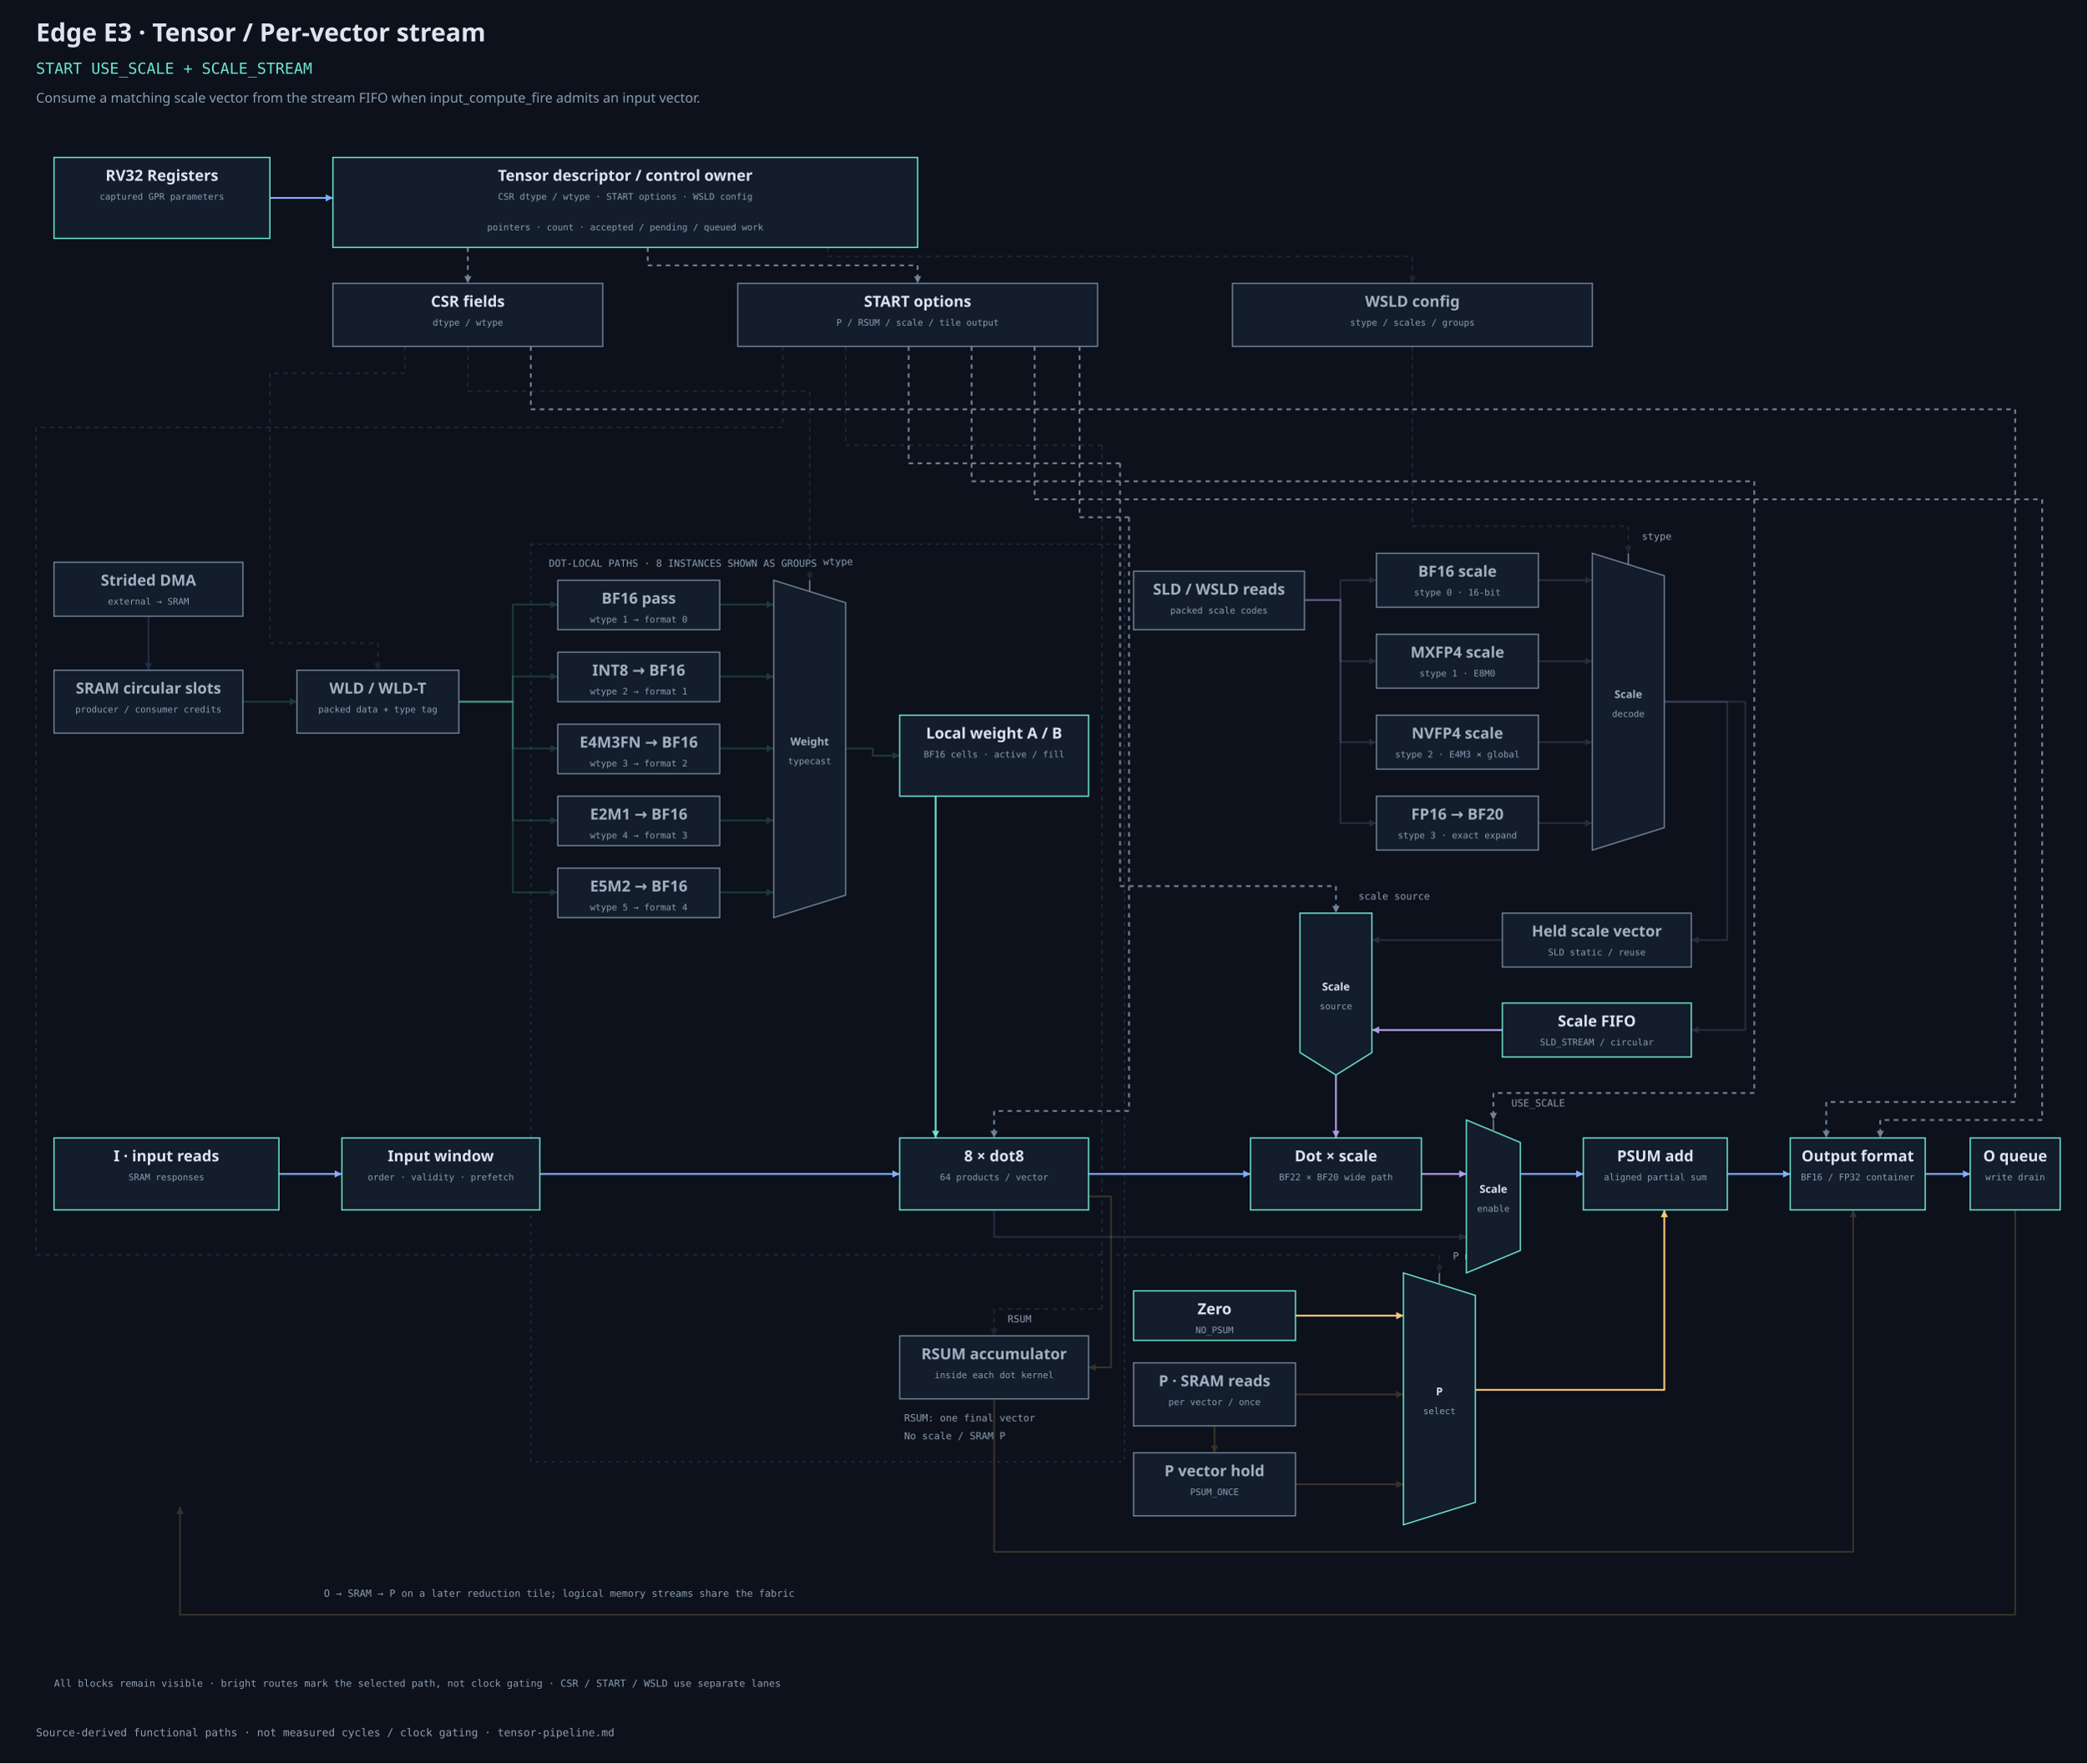
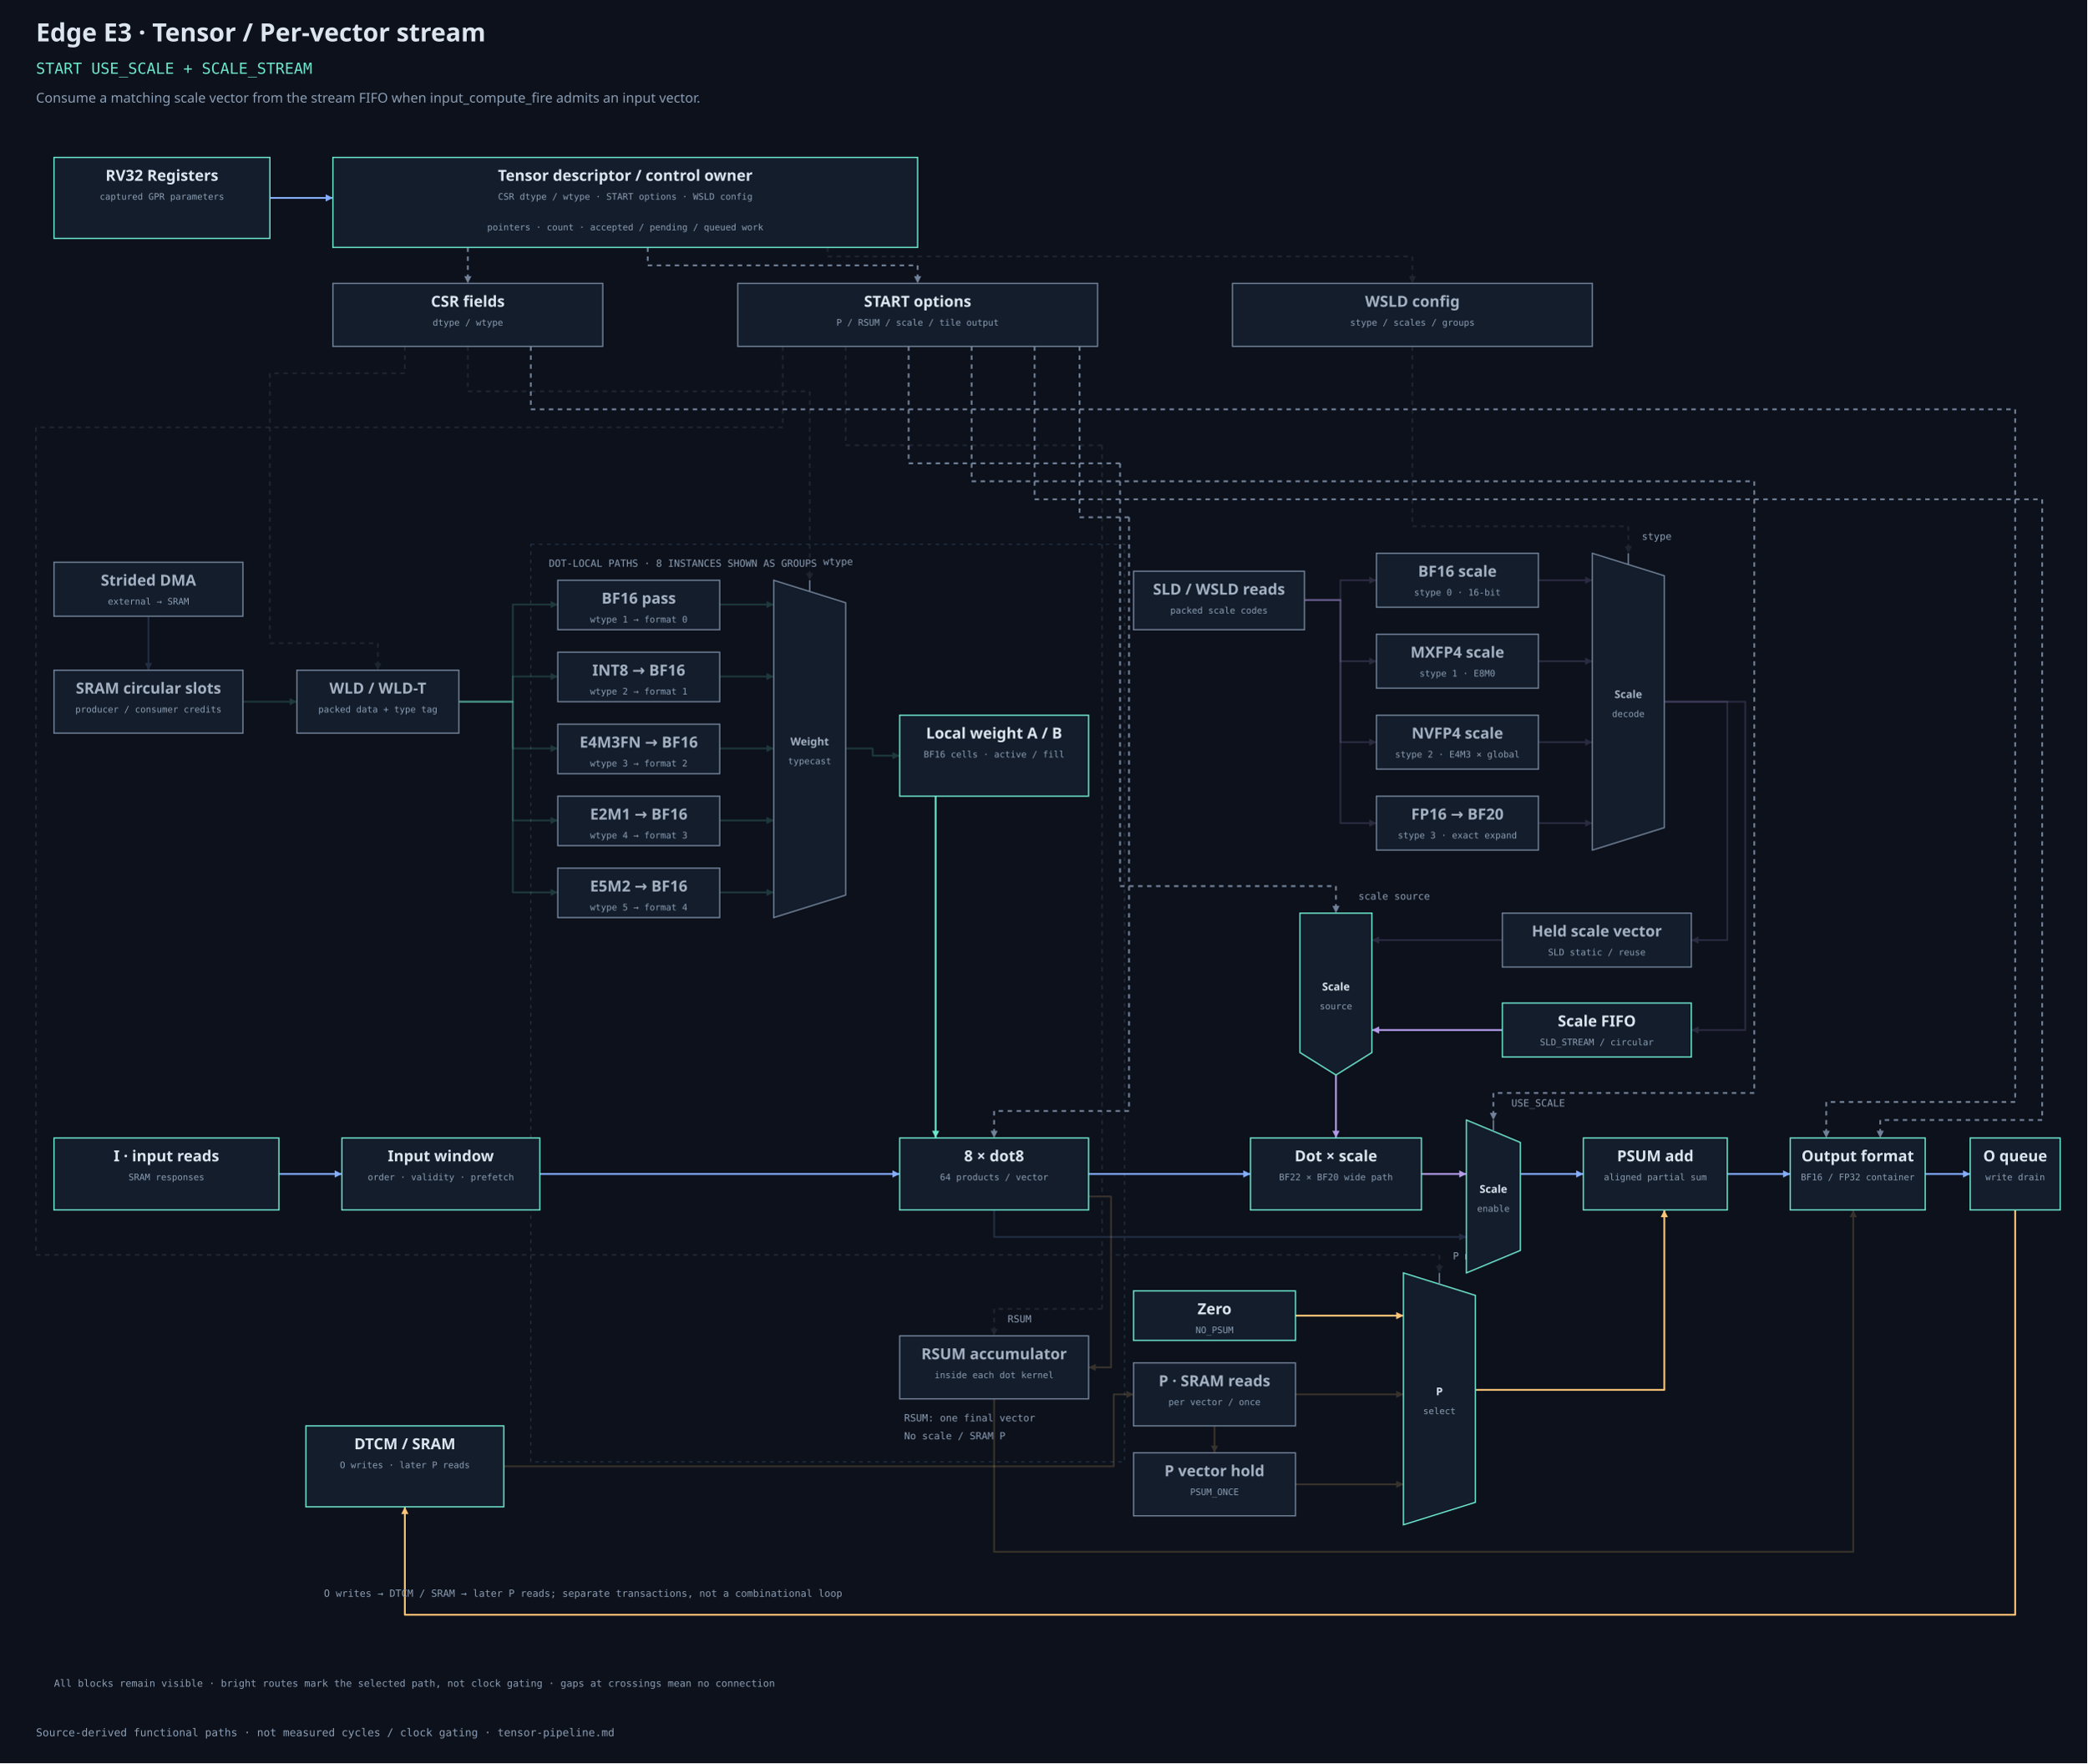
<svg xmlns="http://www.w3.org/2000/svg" width="2320" height="1960" viewBox="0 0 2320 1960">
  <rect width="2320" height="1960" fill="#0c111b" />
  <text x="40" y="46" fill="#dce5f0" font-family="sans-serif" font-size="28" font-weight="700">Edge E3 · Tensor / Per-vector stream</text>
  <text x="40" y="82" fill="#6ee7cf" font-family="monospace" font-size="17">START USE_SCALE + SCALE_STREAM</text>
  <text x="40" y="114" fill="#8c9eb5" font-family="sans-serif" font-size="15">Consume a matching scale vector from the stream FIFO when input_compute_fire admits an input vector.</text>
  <svg x="20" y="135" width="2280" height="1760" viewBox="0 0 2280 1760" role="img" aria-labelledby="tensor-svg-title tensor-svg-desc">
    <style>.tensor-bg{fill:var(--bg,#0c111b)}.tensor-memory{fill:none;stroke:var(--rule,#29394e);stroke-dasharray:4 5}.tensor-title{font:600 17px sans-serif;fill:var(--ink,#dce5f0)}.tensor-sub{font:10px monospace;fill:var(--muted,#8c9eb5)}.tensor-caption{font:11px monospace;fill:var(--muted,#8c9eb5)}.tensor-box{fill:var(--panel,#131d2b);stroke:var(--ink,#dce5f0);stroke-width:1.4}.tensor-wire{fill:none;stroke-width:2;stroke-linejoin:round}.tensor-data{stroke:#85adff}.tensor-weight{stroke:#6ee7cf}.tensor-psum{stroke:#ffc578}.tensor-optional{stroke:#b39be8}.tensor-control{stroke:#718198;stroke-dasharray:5 5}.tensor-arrow-data{fill:#85adff}.tensor-arrow-weight{fill:#6ee7cf}.tensor-arrow-psum{fill:#ffc578}.tensor-arrow-optional{fill:#b39be8}.tensor-arrow-control{fill:#718198}[data-tensor-node]{opacity:1}[data-tensor-path]{opacity:.18}[data-tensor-path].is-active{opacity:1}[data-tensor-node]:not(.is-active) .tensor-box{stroke:var(--muted,#718198)}[data-tensor-node]:not(.is-active) .tensor-title{fill:var(--muted,#a4b1c3)}[data-tensor-node]:not(.is-active) .tensor-sub{fill:var(--muted,#8c9eb5)}.tensor-mux-title{font-size:12px}.tensor-control-source .tensor-box{stroke:#718198!important}.tensor-control-port{stroke:#718198;stroke-width:1.5;fill:none}.is-active .tensor-box{stroke:#6ee7cf}</style>
    <defs>
      <marker id="tensor-arrow-data" viewBox="0 0 8 8" refX="8" refY="4" markerWidth="8" markerHeight="8" markerUnits="userSpaceOnUse" orient="auto">
        <path d="M0 0L8 4L0 8Z" class="tensor-arrow-data" />
      </marker>
      <marker id="tensor-arrow-weight" viewBox="0 0 8 8" refX="8" refY="4" markerWidth="8" markerHeight="8" markerUnits="userSpaceOnUse" orient="auto">
        <path d="M0 0L8 4L0 8Z" class="tensor-arrow-weight" />
      </marker>
      <marker id="tensor-arrow-psum" viewBox="0 0 8 8" refX="8" refY="4" markerWidth="8" markerHeight="8" markerUnits="userSpaceOnUse" orient="auto">
        <path d="M0 0L8 4L0 8Z" class="tensor-arrow-psum" />
      </marker>
      <marker id="tensor-arrow-optional" viewBox="0 0 8 8" refX="8" refY="4" markerWidth="8" markerHeight="8" markerUnits="userSpaceOnUse" orient="auto">
        <path d="M0 0L8 4L0 8Z" class="tensor-arrow-optional" />
      </marker>
      <marker id="tensor-arrow-control" viewBox="0 0 8 8" refX="8" refY="4" markerWidth="8" markerHeight="8" markerUnits="userSpaceOnUse" orient="auto">
        <path d="M0 0L8 4L0 8Z" class="tensor-arrow-control" />
      </marker>
    </defs>
    <rect class="tensor-bg" width="2280" height="1760" />
    <rect class="tensor-memory" x="570" y="470" width="660" height="1020" />
    <text class="tensor-caption" x="590" y="495">DOT-LOCAL PATHS · 8 INSTANCES SHOWN AS GROUPS</text>
    <text class="tensor-caption" x="895" y="493">wtype</text>
    <text class="tensor-caption" x="1805" y="465">stype</text>
    <text class="tensor-caption" x="1660" y="1095">USE_SCALE</text>
    <text class="tensor-caption" x="1490" y="865">scale source</text>
    <text class="tensor-caption" x="1595" y="1265">P mode</text>
    <text class="tensor-caption" x="1100" y="1335">RSUM</text>
    <path data-tensor-path="gpr-owner" class="tensor-wire tensor-data is-active" d="M280 85H350" marker-end="url(#tensor-arrow-data)" />
    <g data-tensor-path="ctrl-wld" class="tensor-wire tensor-control ">
      <path d="M430 250L430 280M430 280L280 280M280 280L280 580M280 580L400 580M400 580L400 610" />
      <path d="M400 602L400 610" marker-end="url(#tensor-arrow-control)" />
    </g>
    <g data-tensor-path="ctrl-weight" class="tensor-wire tensor-control ">
      <path d="M500 250L500 300M500 300L880 300M880 300L880 510" />
      <path d="M880 502L880 510" marker-end="url(#tensor-arrow-control)" />
    </g>
    <g data-tensor-path="ctrl-psum" class="tensor-wire tensor-control ">
      <path d="M850 250L850 340M850 340L20 340M20 340L20 1260M20 1260L1210 1260M1220 1260L1580 1260M1580 1260L1580 1280" />
      <path d="M1580 1272L1580 1280" marker-end="url(#tensor-arrow-control)" />
    </g>
    <g data-tensor-path="ctrl-rsum" class="tensor-wire tensor-control ">
      <path d="M920 250L920 360M920 360L1205 360M1205 360L1205 1165M1205 1175L1205 1190M1205 1200L1205 1235M1205 1245L1205 1320M1205 1320L1085 1320M1085 1320L1085 1350" />
      <path d="M1085 1342L1085 1350" marker-end="url(#tensor-arrow-control)" />
    </g>
    <g data-tensor-path="ctrl-scale" class="tensor-wire tensor-control is-active">
      <path d="M990 250L990 380M990 380L1225 380M1225 380L1225 850M1225 850L1465 850M1465 850L1465 880" />
      <path d="M1465 872L1465 880" marker-end="url(#tensor-arrow-control)" />
    </g>
    <g data-tensor-path="ctrl-enable" class="tensor-wire tensor-control is-active">
      <path d="M1060 250L1060 400M1060 400L1930 400M1930 400L1930 1080M1930 1080L1640 1080M1640 1080L1640 1110" />
      <path d="M1640 1102L1640 1110" marker-end="url(#tensor-arrow-control)" />
    </g>
    <g data-tensor-path="ctrl-stype" class="tensor-wire tensor-control ">
      <path d="M1550 250L1550 450M1550 450L1790 450M1790 450L1790 480" />
      <path d="M1790 472L1790 480" marker-end="url(#tensor-arrow-control)" />
    </g>
    <g data-tensor-path="ctrl-format" class="tensor-wire tensor-control is-active">
      <path d="M570 250L570 320M570 320L2220 320M2220 320L2220 1090M2220 1090L2010 1090M2010 1090L2010 1130" />
      <path d="M2010 1122L2010 1130" marker-end="url(#tensor-arrow-control)" />
    </g>
    <g data-tensor-path="owner-dot" class="tensor-wire tensor-control is-active">
      <path d="M1180 250L1180 440M1180 440L1235 440M1235 440L1235 1100M1235 1100L1085 1100M1085 1100L1085 1130" />
      <path d="M1085 1122L1085 1130" marker-end="url(#tensor-arrow-control)" />
    </g>
    <path data-tensor-path="dma-ring" class="tensor-wire tensor-data " d="M145 550L145 610" marker-end="url(#tensor-arrow-data)" />
    <path data-tensor-path="ring-wld" class="tensor-wire tensor-weight " d="M250 645L310 645" marker-end="url(#tensor-arrow-weight)" />
    <path data-tensor-path="weights" class="tensor-wire tensor-weight is-active" d="M1020 750L1020 1130" marker-end="url(#tensor-arrow-weight)" />
    <path data-tensor-path="input-window" class="tensor-wire tensor-data is-active" d="M290 1170L360 1170" marker-end="url(#tensor-arrow-data)" />
    <path data-tensor-path="window-dot" class="tensor-wire tensor-data is-active" d="M580 1170L980 1170" marker-end="url(#tensor-arrow-data)" />
    <path data-tensor-path="dot-post" class="tensor-wire tensor-data is-active" d="M1190 1170L1370 1170" marker-end="url(#tensor-arrow-data)" />
    <path data-tensor-path="scale-product" class="tensor-wire tensor-optional is-active" d="M1560 1170L1610 1170" marker-end="url(#tensor-arrow-optional)" />
    <path data-tensor-path="scale-bypass" class="tensor-wire tensor-data " d="M1085 1210L1085 1240L1610 1240" marker-end="url(#tensor-arrow-data)" />
    <path data-tensor-path="scaled-to-post" class="tensor-wire tensor-data is-active" d="M1670 1170L1740 1170" marker-end="url(#tensor-arrow-data)" />
    <path data-tensor-path="post-output" class="tensor-wire tensor-data is-active" d="M1900 1170L1970 1170" marker-end="url(#tensor-arrow-data)" />
    <path data-tensor-path="format-output" class="tensor-wire tensor-data is-active" d="M2120 1170L2170 1170" marker-end="url(#tensor-arrow-data)" />
    <path data-tensor-path="rsum-merge" class="tensor-wire tensor-psum " d="M1190 1195L1215 1195L1215 1385L1190 1385" marker-end="url(#tensor-arrow-psum)" />
    <path data-tensor-path="rsum-output" class="tensor-wire tensor-psum " d="M1085 1420L1085 1590L2040 1590L2040 1210" marker-end="url(#tensor-arrow-psum)" />
    <path data-tensor-path="static-scale" class="tensor-wire tensor-optional " d="M1650 910L1505 910" marker-end="url(#tensor-arrow-optional)" />
    <path data-tensor-path="stream-scale" class="tensor-wire tensor-optional is-active" d="M1650 1010L1505 1010" marker-end="url(#tensor-arrow-optional)" />
    <path data-tensor-path="scale" class="tensor-wire tensor-optional is-active" d="M1465 1060L1465 1130" marker-end="url(#tensor-arrow-optional)" />
    <path data-tensor-path="sld-static" class="tensor-wire tensor-optional " d="M1830 645L1900 645L1900 910L1860 910" marker-end="url(#tensor-arrow-optional)" />
    <path data-tensor-path="sld-stream" class="tensor-wire tensor-optional " d="M1830 645L1920 645L1920 1010L1860 1010" marker-end="url(#tensor-arrow-optional)" />
    <path data-tensor-path="zero-p" class="tensor-wire tensor-psum is-active" d="M1420 1327.5L1540 1327.5" marker-end="url(#tensor-arrow-psum)" />
    <path data-tensor-path="read-hold" class="tensor-wire tensor-psum " d="M1330 1450L1330 1480" marker-end="url(#tensor-arrow-psum)" />
    <path data-tensor-path="hold-p" class="tensor-wire tensor-psum " d="M1420 1515L1540 1515" marker-end="url(#tensor-arrow-psum)" />
    <path data-tensor-path="stream-p" class="tensor-wire tensor-psum " d="M1420 1415L1540 1415" marker-end="url(#tensor-arrow-psum)" />
    <path data-tensor-path="psum-post" class="tensor-wire tensor-psum is-active" d="M1620 1410L1830 1410L1830 1210" marker-end="url(#tensor-arrow-psum)" />
-     <path data-tensor-path="writeback" class="tensor-wire tensor-psum " d="M2220 1210L2220 1660L180 1660L180 1540" marker-end="url(#tensor-arrow-psum)" />
+     <path data-tensor-path="writeback" class="tensor-wire tensor-psum is-active" d="M2220 1210L2220 1660L430 1660L430 1540" marker-end="url(#tensor-arrow-psum)" />
+     <path data-tensor-path="sram-psum" class="tensor-wire tensor-psum " d="M540 1495L1218 1495L1218 1415L1240 1415" marker-end="url(#tensor-arrow-psum)" />
    <path data-tensor-path="wld-bf16" class="tensor-wire tensor-weight " d="M490 645L550 645L550 537L600 537" marker-end="url(#tensor-arrow-weight)" />
    <path data-tensor-path="cast-bf16" class="tensor-wire tensor-weight " d="M780 537L840 537" marker-end="url(#tensor-arrow-weight)" />
    <path data-tensor-path="wld-int8" class="tensor-wire tensor-weight " d="M490 645L550 645L550 617L600 617" marker-end="url(#tensor-arrow-weight)" />
    <path data-tensor-path="cast-int8" class="tensor-wire tensor-weight " d="M780 617L840 617" marker-end="url(#tensor-arrow-weight)" />
    <path data-tensor-path="wld-e4m3" class="tensor-wire tensor-weight " d="M490 645L550 645L550 697L600 697" marker-end="url(#tensor-arrow-weight)" />
    <path data-tensor-path="cast-e4m3" class="tensor-wire tensor-weight " d="M780 697L840 697" marker-end="url(#tensor-arrow-weight)" />
    <path data-tensor-path="wld-fp4" class="tensor-wire tensor-weight " d="M490 645L550 645L550 777L600 777" marker-end="url(#tensor-arrow-weight)" />
    <path data-tensor-path="cast-fp4" class="tensor-wire tensor-weight " d="M780 777L840 777" marker-end="url(#tensor-arrow-weight)" />
    <path data-tensor-path="wld-e5m2" class="tensor-wire tensor-weight " d="M490 645L550 645L550 857L600 857" marker-end="url(#tensor-arrow-weight)" />
    <path data-tensor-path="cast-e5m2" class="tensor-wire tensor-weight " d="M780 857L840 857" marker-end="url(#tensor-arrow-weight)" />
    <path data-tensor-path="wld-banks" class="tensor-wire tensor-weight " d="M920 697L950 697L950 705L980 705" marker-end="url(#tensor-arrow-weight)" />
    <path data-tensor-path="sld-bf16" class="tensor-wire tensor-optional " d="M1430 532L1470 532L1470 510L1510 510" marker-end="url(#tensor-arrow-optional)" />
    <path data-tensor-path="decode-bf16" class="tensor-wire tensor-optional " d="M1690 510L1750 510" marker-end="url(#tensor-arrow-optional)" />
    <path data-tensor-path="sld-mx" class="tensor-wire tensor-optional " d="M1430 532L1470 532L1470 600L1510 600" marker-end="url(#tensor-arrow-optional)" />
    <path data-tensor-path="decode-mx" class="tensor-wire tensor-optional " d="M1690 600L1750 600" marker-end="url(#tensor-arrow-optional)" />
    <path data-tensor-path="sld-nv" class="tensor-wire tensor-optional " d="M1430 532L1470 532L1470 690L1510 690" marker-end="url(#tensor-arrow-optional)" />
    <path data-tensor-path="decode-nv" class="tensor-wire tensor-optional " d="M1690 690L1750 690" marker-end="url(#tensor-arrow-optional)" />
    <path data-tensor-path="sld-fp16" class="tensor-wire tensor-optional " d="M1430 532L1470 532L1470 780L1510 780" marker-end="url(#tensor-arrow-optional)" />
    <path data-tensor-path="decode-fp16" class="tensor-wire tensor-optional " d="M1690 780L1750 780" marker-end="url(#tensor-arrow-optional)" />
    <g data-tensor-path="owner-csr" class="tensor-wire tensor-control is-active">
      <path d="M500 140L500 180" />
      <path d="M500 172L500 180" marker-end="url(#tensor-arrow-control)" />
    </g>
    <g data-tensor-path="owner-start" class="tensor-wire tensor-control is-active">
      <path d="M700 140L700 160M700 160L1000 160M1000 160L1000 180" />
      <path d="M1000 172L1000 180" marker-end="url(#tensor-arrow-control)" />
    </g>
    <g data-tensor-path="owner-wsld" class="tensor-wire tensor-control ">
      <path d="M900 140L900 150M900 150L1550 150M1550 150L1550 180" />
      <path d="M1550 172L1550 180" marker-end="url(#tensor-arrow-control)" />
    </g>
    <g data-tensor-path="ctrl-tile-format" class="tensor-wire tensor-control is-active">
      <path d="M1130 250L1130 420M1130 420L2250 420M2250 420L2250 1110M2250 1110L2070 1110M2070 1110L2070 1130" />
      <path d="M2070 1122L2070 1130" marker-end="url(#tensor-arrow-control)" />
    </g>
    <g data-tensor-node="gpr" class="is-active " role="button" tabindex="0" aria-label="RV32 Registers: explore this path">
      <rect class="tensor-box" x="40" y="40" width="240" height="90" />
      <text class="tensor-title " x="160" y="66" text-anchor="middle">RV32 Registers</text>
      <text class="tensor-sub" x="160" y="87" text-anchor="middle">captured GPR parameters</text>
    </g>
    <g data-tensor-node="owner" class="is-active " role="button" tabindex="0" aria-label="Tensor descriptor / control owner: explore this path">
      <rect class="tensor-box" x="350" y="40" width="650" height="100" />
      <text class="tensor-title " x="675" y="66" text-anchor="middle">Tensor descriptor / control owner</text>
      <text class="tensor-sub" x="675" y="87" text-anchor="middle">CSR dtype / wtype · START options · WSLD config</text>
      <text class="tensor-sub" x="675" y="121" text-anchor="middle">pointers · count · accepted / pending / queued work</text>
    </g>
    <g data-tensor-node="dma" class=" " role="button" tabindex="0" aria-label="Strided DMA: explore this path">
      <rect class="tensor-box" x="40" y="490" width="210" height="60" />
      <text class="tensor-title " x="145" y="516" text-anchor="middle">Strided DMA</text>
      <text class="tensor-sub" x="145" y="537" text-anchor="middle">external → SRAM</text>
    </g>
    <g data-tensor-node="ring" class=" " role="button" tabindex="0" aria-label="SRAM circular slots: explore this path">
      <rect class="tensor-box" x="40" y="610" width="210" height="70" />
      <text class="tensor-title " x="145" y="636" text-anchor="middle">SRAM circular slots</text>
      <text class="tensor-sub" x="145" y="657" text-anchor="middle">producer / consumer credits</text>
    </g>
    <g data-tensor-node="wld" class=" " role="button" tabindex="0" aria-label="WLD / WLD-T: explore this path">
      <rect class="tensor-box" x="310" y="610" width="180" height="70" />
      <text class="tensor-title " x="400" y="636" text-anchor="middle">WLD / WLD-T</text>
      <text class="tensor-sub" x="400" y="657" text-anchor="middle">packed data + type tag</text>
    </g>
    <g data-tensor-node="w-bf16" class=" " role="button" tabindex="0" aria-label="BF16 pass: explore this path">
      <rect class="tensor-box" x="600" y="510" width="180" height="55" />
      <text class="tensor-title " x="690" y="536" text-anchor="middle">BF16 pass</text>
      <text class="tensor-sub" x="690" y="557" text-anchor="middle">wtype 1 → format 0</text>
    </g>
    <g data-tensor-node="w-int8" class=" " role="button" tabindex="0" aria-label="INT8 → BF16: explore this path">
      <rect class="tensor-box" x="600" y="590" width="180" height="55" />
      <text class="tensor-title " x="690" y="616" text-anchor="middle">INT8 → BF16</text>
      <text class="tensor-sub" x="690" y="637" text-anchor="middle">wtype 2 → format 1</text>
    </g>
    <g data-tensor-node="w-e4m3" class=" " role="button" tabindex="0" aria-label="E4M3FN → BF16: explore this path">
      <rect class="tensor-box" x="600" y="670" width="180" height="55" />
      <text class="tensor-title " x="690" y="696" text-anchor="middle">E4M3FN → BF16</text>
      <text class="tensor-sub" x="690" y="717" text-anchor="middle">wtype 3 → format 2</text>
    </g>
    <g data-tensor-node="w-fp4" class=" " role="button" tabindex="0" aria-label="E2M1 → BF16: explore this path">
      <rect class="tensor-box" x="600" y="750" width="180" height="55" />
      <text class="tensor-title " x="690" y="776" text-anchor="middle">E2M1 → BF16</text>
      <text class="tensor-sub" x="690" y="797" text-anchor="middle">wtype 4 → format 3</text>
    </g>
    <g data-tensor-node="w-e5m2" class=" " role="button" tabindex="0" aria-label="E5M2 → BF16: explore this path">
      <rect class="tensor-box" x="600" y="830" width="180" height="55" />
      <text class="tensor-title " x="690" y="856" text-anchor="middle">E5M2 → BF16</text>
      <text class="tensor-sub" x="690" y="877" text-anchor="middle">wtype 5 → format 4</text>
    </g>
    <g data-tensor-node="wselect" class=" " role="button" tabindex="0" aria-label="Weight: explore this path">
      <path class="tensor-box" d="M840 510L920 535V860L840 885Z" />
      <path class="tensor-control-port" d="M880 510V522.5" />
      <text class="tensor-title tensor-mux-title" x="880" y="693.5" text-anchor="middle">Weight</text>
      <text class="tensor-sub" x="880" y="714.5" text-anchor="middle">typecast</text>
    </g>
    <g data-tensor-node="banks" class="is-active " role="button" tabindex="0" aria-label="Local weight A / B: explore this path">
      <rect class="tensor-box" x="980" y="660" width="210" height="90" />
      <text class="tensor-title " x="1085" y="686" text-anchor="middle">Local weight A / B</text>
      <text class="tensor-sub" x="1085" y="707" text-anchor="middle">BF16 cells · active / fill</text>
    </g>
    <g data-tensor-node="input" class="is-active " role="button" tabindex="0" aria-label="I · input reads: explore this path">
      <rect class="tensor-box" x="40" y="1130" width="250" height="80" />
      <text class="tensor-title " x="165" y="1156" text-anchor="middle">I · input reads</text>
      <text class="tensor-sub" x="165" y="1177" text-anchor="middle">SRAM responses</text>
    </g>
    <g data-tensor-node="window" class="is-active " role="button" tabindex="0" aria-label="Input window: explore this path">
      <rect class="tensor-box" x="360" y="1130" width="220" height="80" />
      <text class="tensor-title " x="470" y="1156" text-anchor="middle">Input window</text>
      <text class="tensor-sub" x="470" y="1177" text-anchor="middle">order · validity · prefetch</text>
    </g>
    <g data-tensor-node="dot" class="is-active " role="button" tabindex="0" aria-label="8 × dot8: explore this path">
      <rect class="tensor-box" x="980" y="1130" width="210" height="80" />
      <text class="tensor-title " x="1085" y="1156" text-anchor="middle">8 × dot8</text>
      <text class="tensor-sub" x="1085" y="1177" text-anchor="middle">64 products / vector</text>
    </g>
    <g data-tensor-node="rsum" class=" " role="button" tabindex="0" aria-label="RSUM accumulator: explore this path">
      <rect class="tensor-box" x="980" y="1350" width="210" height="70" />
      <text class="tensor-title " x="1085" y="1376" text-anchor="middle">RSUM accumulator</text>
      <text class="tensor-sub" x="1085" y="1397" text-anchor="middle">inside each dot kernel</text>
    </g>
    <g data-tensor-node="sld" class=" " role="button" tabindex="0" aria-label="SLD / WSLD reads: explore this path">
      <rect class="tensor-box" x="1240" y="500" width="190" height="65" />
      <text class="tensor-title " x="1335" y="526" text-anchor="middle">SLD / WSLD reads</text>
      <text class="tensor-sub" x="1335" y="547" text-anchor="middle">packed scale codes</text>
    </g>
    <g data-tensor-node="s-bf16" class=" " role="button" tabindex="0" aria-label="BF16 scale: explore this path">
      <rect class="tensor-box" x="1510" y="480" width="180" height="60" />
      <text class="tensor-title " x="1600" y="506" text-anchor="middle">BF16 scale</text>
      <text class="tensor-sub" x="1600" y="527" text-anchor="middle">stype 0 · 16-bit</text>
    </g>
    <g data-tensor-node="s-mx" class=" " role="button" tabindex="0" aria-label="MXFP4 scale: explore this path">
      <rect class="tensor-box" x="1510" y="570" width="180" height="60" />
      <text class="tensor-title " x="1600" y="596" text-anchor="middle">MXFP4 scale</text>
      <text class="tensor-sub" x="1600" y="617" text-anchor="middle">stype 1 · E8M0</text>
    </g>
    <g data-tensor-node="s-nv" class=" " role="button" tabindex="0" aria-label="NVFP4 scale: explore this path">
      <rect class="tensor-box" x="1510" y="660" width="180" height="60" />
      <text class="tensor-title " x="1600" y="686" text-anchor="middle">NVFP4 scale</text>
      <text class="tensor-sub" x="1600" y="707" text-anchor="middle">stype 2 · E4M3 × global</text>
    </g>
    <g data-tensor-node="s-fp16" class=" " role="button" tabindex="0" aria-label="FP16 → BF20: explore this path">
      <rect class="tensor-box" x="1510" y="750" width="180" height="60" />
      <text class="tensor-title " x="1600" y="776" text-anchor="middle">FP16 → BF20</text>
      <text class="tensor-sub" x="1600" y="797" text-anchor="middle">stype 3 · exact expand</text>
    </g>
    <g data-tensor-node="stype" class=" " role="button" tabindex="0" aria-label="Scale: explore this path">
      <path class="tensor-box" d="M1750 480L1830 505V785L1750 810Z" />
      <path class="tensor-control-port" d="M1790 480V492.5" />
      <text class="tensor-title tensor-mux-title" x="1790" y="641" text-anchor="middle">Scale</text>
      <text class="tensor-sub" x="1790" y="662" text-anchor="middle">decode</text>
    </g>
    <g data-tensor-node="scale-hold" class=" " role="button" tabindex="0" aria-label="Held scale vector: explore this path">
      <rect class="tensor-box" x="1650" y="880" width="210" height="60" />
      <text class="tensor-title " x="1755" y="906" text-anchor="middle">Held scale vector</text>
      <text class="tensor-sub" x="1755" y="927" text-anchor="middle">SLD static / reuse</text>
    </g>
    <g data-tensor-node="scale-fifo" class="is-active " role="button" tabindex="0" aria-label="Scale FIFO: explore this path">
      <rect class="tensor-box" x="1650" y="980" width="210" height="60" />
      <text class="tensor-title " x="1755" y="1006" text-anchor="middle">Scale FIFO</text>
      <text class="tensor-sub" x="1755" y="1027" text-anchor="middle">SLD_STREAM / circular</text>
    </g>
    <g data-tensor-node="scale-source" class="is-active " role="button" tabindex="0" aria-label="Scale: explore this path">
      <path class="tensor-box" d="M1425 880H1505V1035L1465 1060L1425 1035Z" />
      <text class="tensor-title tensor-mux-title" x="1465" y="966" text-anchor="middle">Scale</text>
      <text class="tensor-sub" x="1465" y="987" text-anchor="middle">source</text>
    </g>
    <g data-tensor-node="scale-mul" class="is-active " role="button" tabindex="0" aria-label="Dot × scale: explore this path">
      <rect class="tensor-box" x="1370" y="1130" width="190" height="80" />
      <text class="tensor-title " x="1465" y="1156" text-anchor="middle">Dot × scale</text>
      <text class="tensor-sub" x="1465" y="1177" text-anchor="middle">BF22 × BF20 wide path</text>
    </g>
    <g data-tensor-node="scale-select" class="is-active " role="button" tabindex="0" aria-label="Scale: explore this path">
      <path class="tensor-box" d="M1610 1110L1670 1135V1255L1610 1280Z" />
      <path class="tensor-control-port" d="M1640 1110V1122.5" />
      <text class="tensor-title tensor-mux-title" x="1640" y="1191" text-anchor="middle">Scale</text>
      <text class="tensor-sub" x="1640" y="1212" text-anchor="middle">enable</text>
    </g>
    <g data-tensor-node="post" class="is-active " role="button" tabindex="0" aria-label="PSUM add: explore this path">
      <rect class="tensor-box" x="1740" y="1130" width="160" height="80" />
      <text class="tensor-title " x="1820" y="1156" text-anchor="middle">PSUM add</text>
      <text class="tensor-sub" x="1820" y="1177" text-anchor="middle">aligned partial sum</text>
    </g>
    <g data-tensor-node="psum" class=" " role="button" tabindex="0" aria-label="P · SRAM reads: explore this path">
      <rect class="tensor-box" x="1240" y="1380" width="180" height="70" />
      <text class="tensor-title " x="1330" y="1406" text-anchor="middle">P · SRAM reads</text>
      <text class="tensor-sub" x="1330" y="1427" text-anchor="middle">per vector / once</text>
    </g>
+     <g data-tensor-node="psum-memory" class="is-active " role="button" tabindex="0" aria-label="DTCM / SRAM: explore this path">
+       <rect class="tensor-box" x="320" y="1450" width="220" height="90" />
+       <text class="tensor-title " x="430" y="1476" text-anchor="middle">DTCM / SRAM</text>
+       <text class="tensor-sub" x="430" y="1497" text-anchor="middle">O writes · later P reads</text>
+     </g>
    <g data-tensor-node="zero" class="is-active " role="button" tabindex="0" aria-label="Zero: explore this path">
      <rect class="tensor-box" x="1240" y="1300" width="180" height="55" />
      <text class="tensor-title " x="1330" y="1326" text-anchor="middle">Zero</text>
      <text class="tensor-sub" x="1330" y="1347" text-anchor="middle">NO_PSUM</text>
    </g>
    <g data-tensor-node="psum-hold" class=" " role="button" tabindex="0" aria-label="P vector hold: explore this path">
      <rect class="tensor-box" x="1240" y="1480" width="180" height="70" />
      <text class="tensor-title " x="1330" y="1506" text-anchor="middle">P vector hold</text>
      <text class="tensor-sub" x="1330" y="1527" text-anchor="middle">PSUM_ONCE</text>
    </g>
    <g data-tensor-node="psum-select" class="is-active " role="button" tabindex="0" aria-label="P: explore this path">
      <path class="tensor-box" d="M1540 1280L1620 1305V1535L1540 1560Z" />
      <path class="tensor-control-port" d="M1580 1280V1292.5" />
      <text class="tensor-title tensor-mux-title" x="1580" y="1416" text-anchor="middle">P</text>
      <text class="tensor-sub" x="1580" y="1437" text-anchor="middle">select</text>
    </g>
    <g data-tensor-node="format" class="is-active " role="button" tabindex="0" aria-label="Output format: explore this path">
      <rect class="tensor-box" x="1970" y="1130" width="150" height="80" />
      <text class="tensor-title " x="2045" y="1156" text-anchor="middle">Output format</text>
      <text class="tensor-sub" x="2045" y="1177" text-anchor="middle">BF16 / FP32 container</text>
    </g>
    <g data-tensor-node="output" class="is-active " role="button" tabindex="0" aria-label="O queue: explore this path">
      <rect class="tensor-box" x="2170" y="1130" width="100" height="80" />
      <text class="tensor-title " x="2220" y="1156" text-anchor="middle">O queue</text>
      <text class="tensor-sub" x="2220" y="1177" text-anchor="middle">write drain</text>
    </g>
    <g data-tensor-node="csr-fields" class="is-active tensor-control-source" role="button" tabindex="0" aria-label="CSR fields: explore this path">
      <rect class="tensor-box" x="350" y="180" width="300" height="70" />
      <text class="tensor-title " x="500" y="206" text-anchor="middle">CSR fields</text>
      <text class="tensor-sub" x="500" y="227" text-anchor="middle">dtype / wtype</text>
    </g>
    <g data-tensor-node="start-fields" class="is-active tensor-control-source" role="button" tabindex="0" aria-label="START options: explore this path">
      <rect class="tensor-box" x="800" y="180" width="400" height="70" />
      <text class="tensor-title " x="1000" y="206" text-anchor="middle">START options</text>
      <text class="tensor-sub" x="1000" y="227" text-anchor="middle">P / RSUM / scale / tile output</text>
    </g>
    <g data-tensor-node="wsld-fields" class=" tensor-control-source" role="button" tabindex="0" aria-label="WSLD config: explore this path">
      <rect class="tensor-box" x="1350" y="180" width="400" height="70" />
      <text class="tensor-title " x="1550" y="206" text-anchor="middle">WSLD config</text>
      <text class="tensor-sub" x="1550" y="227" text-anchor="middle">stype / scales / groups</text>
    </g>
    <text class="tensor-caption" x="985" y="1445">RSUM: one final vector</text>
    <text class="tensor-caption" x="985" y="1465">No scale / SRAM P</text>
-     <text class="tensor-caption" x="340" y="1640">O → SRAM → P on a later reduction tile; logical memory streams share the fabric</text>
-     <text class="tensor-caption" x="40" y="1740">All blocks remain visible · bright routes mark the selected path, not clock gating · CSR / START / WSLD use separate lanes</text>
+     <text class="tensor-caption" x="340" y="1640">O writes → DTCM / SRAM → later P reads; separate transactions, not a combinational loop</text>
+     <text class="tensor-caption" x="40" y="1740">All blocks remain visible · bright routes mark the selected path, not clock gating · gaps at crossings mean no connection</text>
  </svg>
  <text x="40" y="1930" fill="#8c9eb5" font-family="monospace" font-size="12">Source-derived functional paths · not measured cycles / clock gating · tensor-pipeline.md</text>
</svg>
